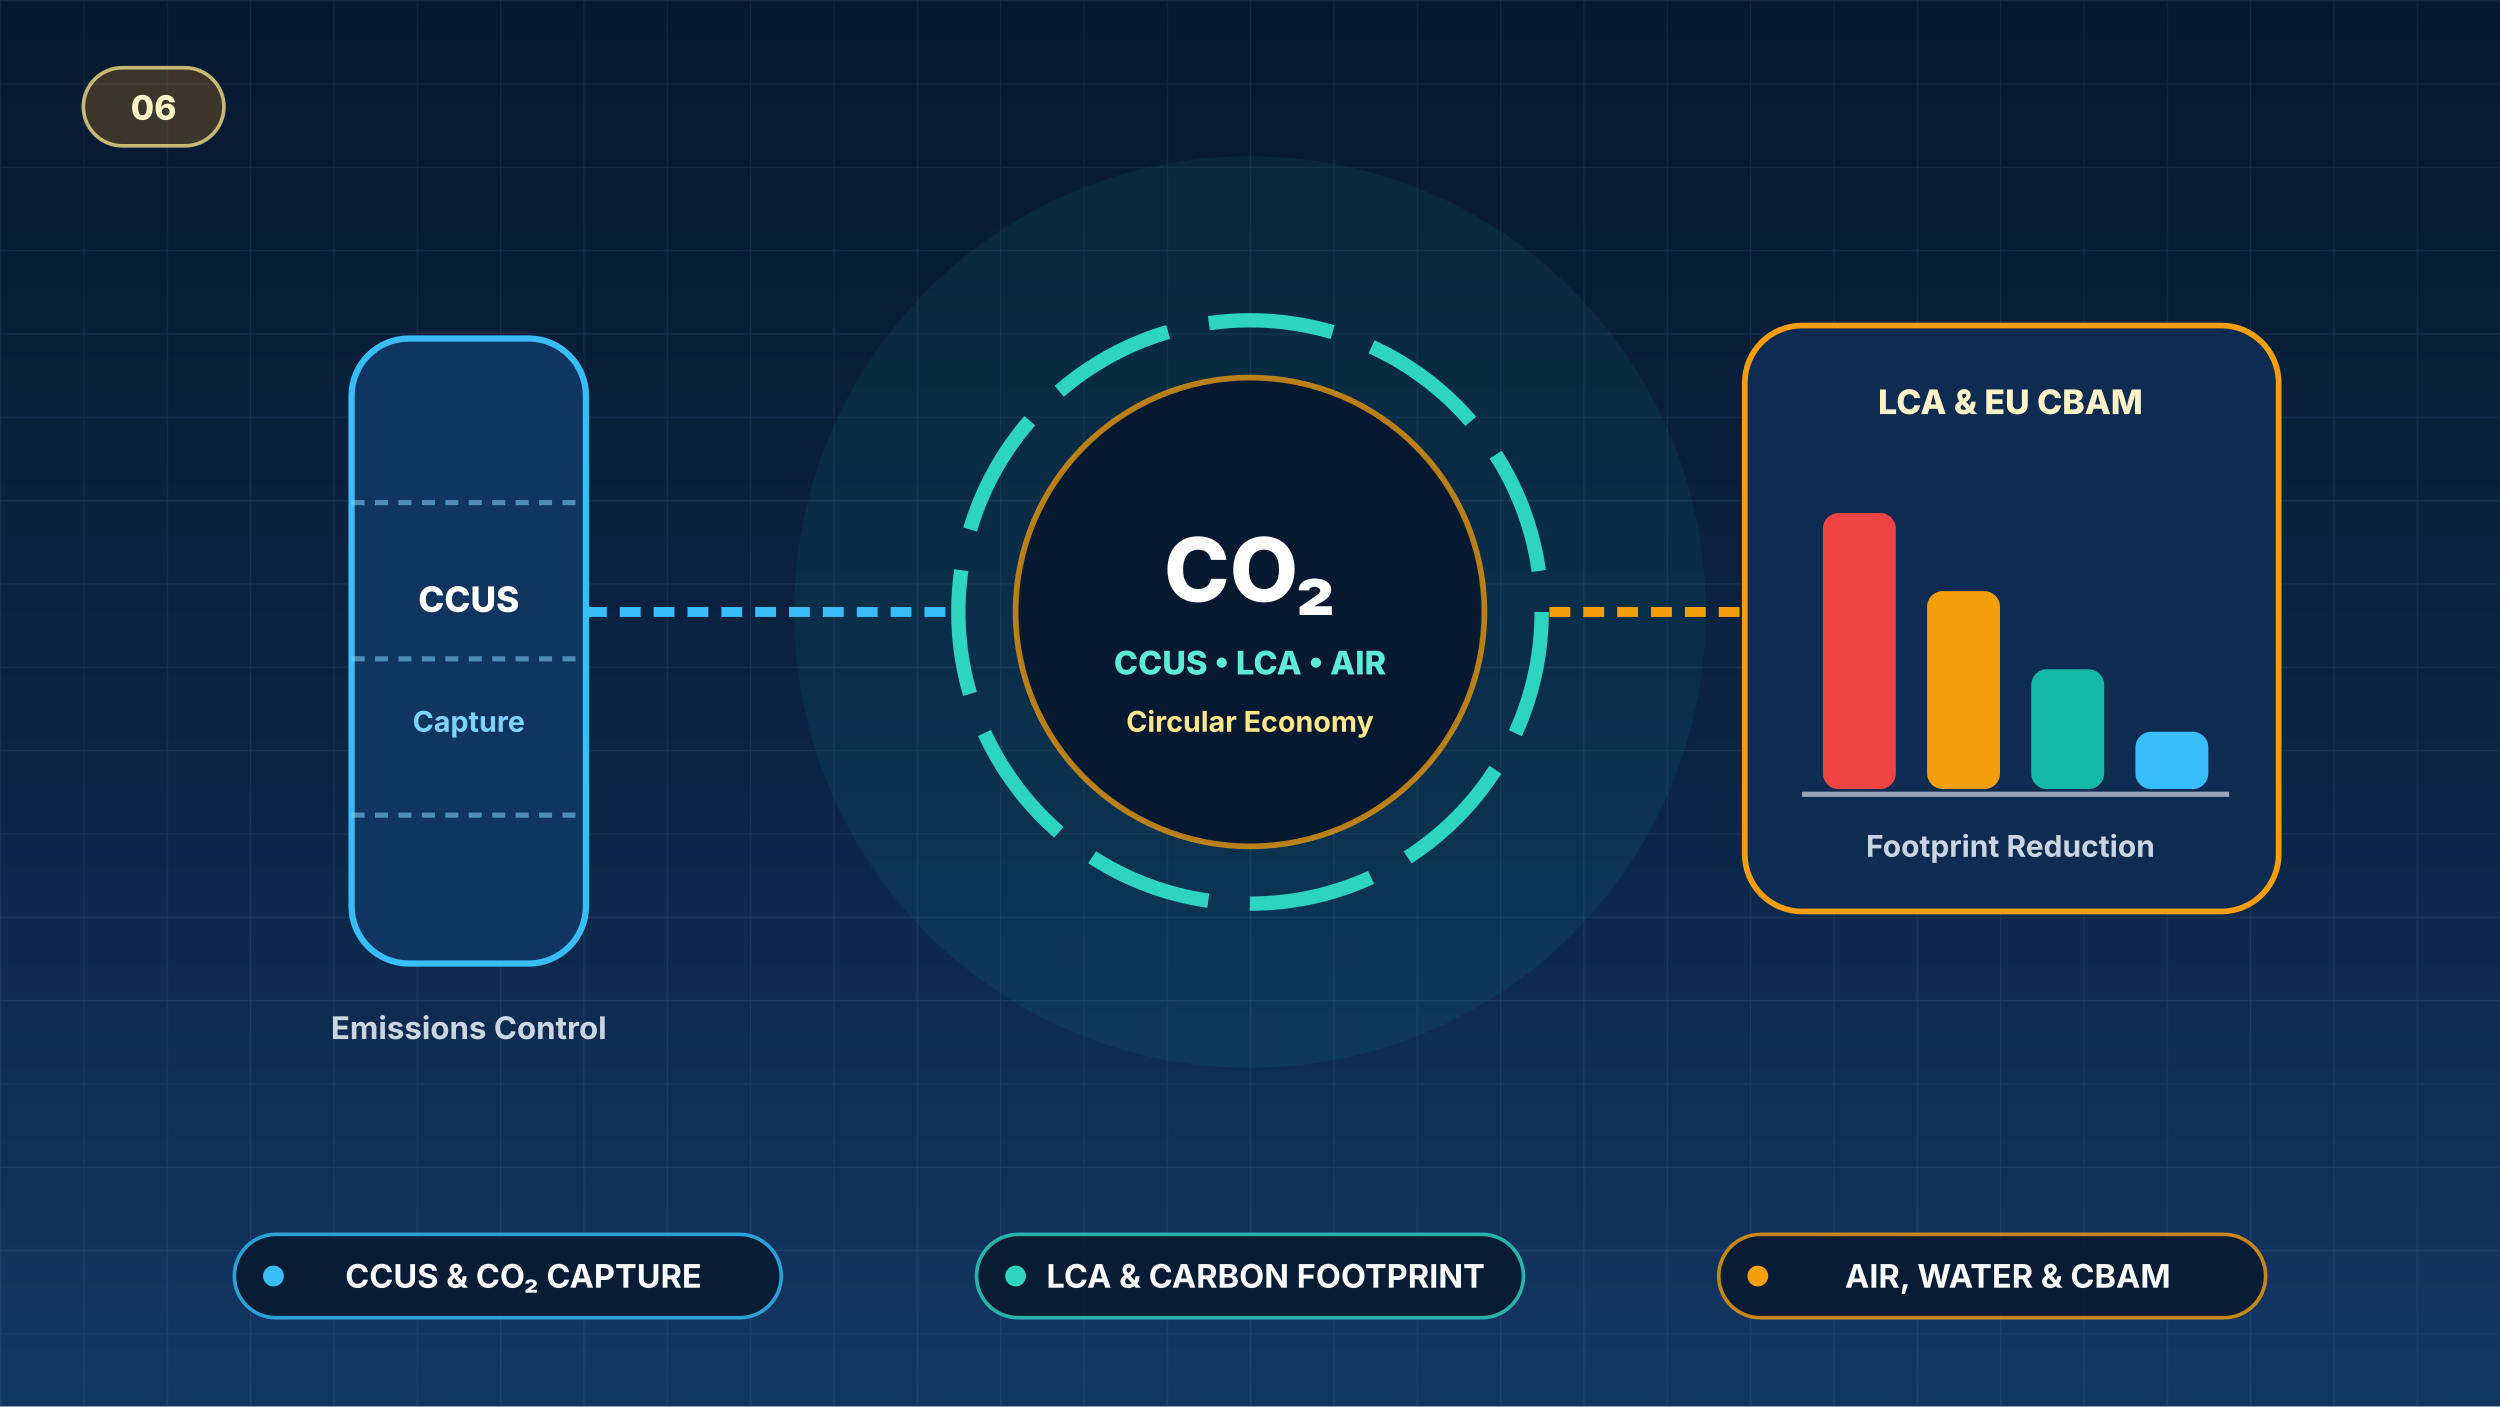
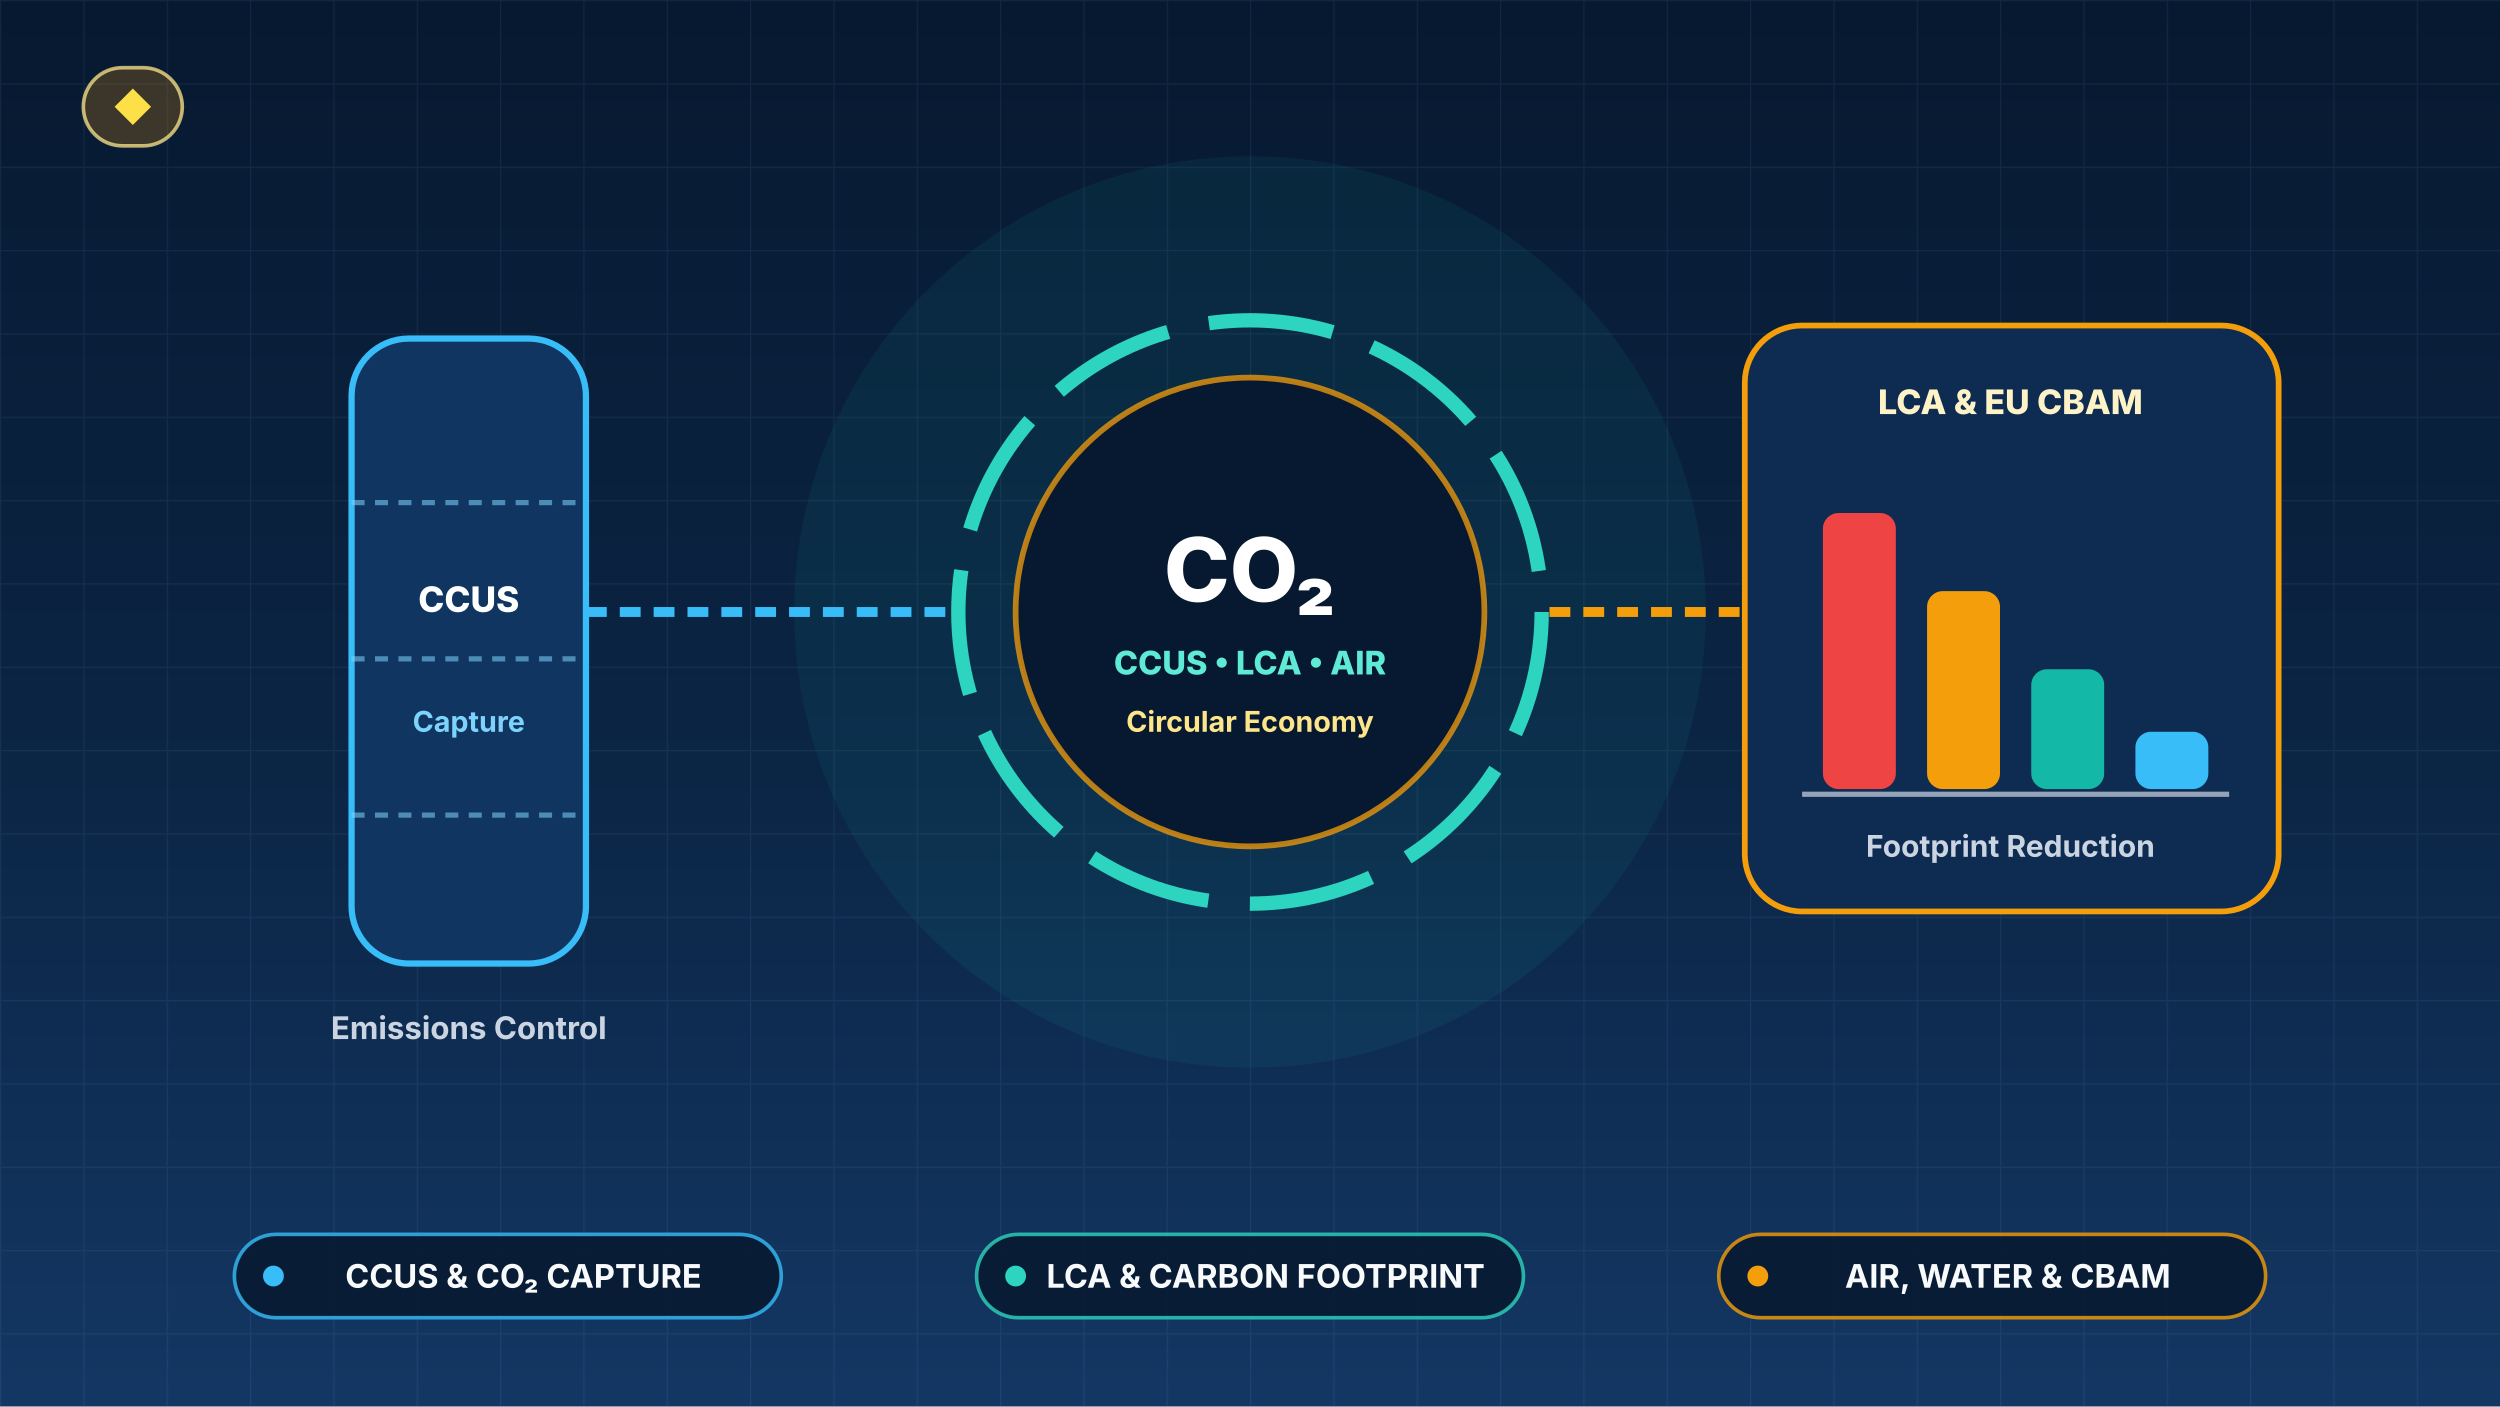
<svg xmlns="http://www.w3.org/2000/svg" viewBox="0 0 960 540" width="960" height="540" role="img" aria-label="Topic 06: Environmental Engineering">
  <defs>
    <linearGradient id="bgSky" x1="0" y1="0" x2="0" y2="1">
      <stop offset="0%" stop-color="#071930" />
      <stop offset="55%" stop-color="#0B2545" />
      <stop offset="100%" stop-color="#133763" />
    </linearGradient>
    <pattern id="gridPat" width="32" height="32" patternUnits="userSpaceOnUse">
      <path d="M 32 0 L 0 0 0 32" fill="none" stroke="#93C5FD" stroke-opacity="0.08" stroke-width="1" />
    </pattern>
  </defs>
  <rect width="960" height="540" fill="#0B2545" />
  <rect width="960" height="540" fill="url(#bgSky)" />
  <rect width="960" height="540" fill="url(#gridPat)" />
  <circle cx="480" cy="235" r="175" fill="#14B8A6" fill-opacity="0.08" />
  <g transform="translate(95,105)">
    <rect x="40" y="25" width="90" height="240" rx="22" fill="#0F3560" stroke="#38BDF8" stroke-width="2.4" />
    <line x1="40" y1="88" x2="130" y2="88" stroke="#7DD3FC" stroke-opacity="0.55" stroke-width="2" stroke-dasharray="5 4" />
    <line x1="40" y1="148" x2="130" y2="148" stroke="#7DD3FC" stroke-opacity="0.55" stroke-width="2" stroke-dasharray="5 4" />
    <line x1="40" y1="208" x2="130" y2="208" stroke="#7DD3FC" stroke-opacity="0.55" stroke-width="2" stroke-dasharray="5 4" />
    <text x="85" y="130" text-anchor="middle" font-family="Inter,system-ui,sans-serif" font-size="13.5" font-weight="800" fill="#FFFFFF">CCUS</text>
    <text x="85" y="176" text-anchor="middle" font-family="Inter,system-ui,sans-serif" font-size="11" font-weight="700" fill="#7DD3FC">Capture</text>
    <text x="85" y="294" text-anchor="middle" font-family="Inter,system-ui,sans-serif" font-size="12" font-weight="700" fill="#CBD5E1">Emissions Control</text>
  </g>
  <g transform="translate(480,235)">
    <circle r="112" fill="none" stroke="#2DD4BF" stroke-width="5.5" stroke-dasharray="48 16" />
    <circle r="90" fill="#071930" stroke="#F59E0B" stroke-opacity="0.75" stroke-width="2.2" />
    <text x="0" y="-4" text-anchor="middle" font-family="Inter,system-ui,sans-serif" font-size="34" font-weight="800" fill="#FFFFFF">CO₂</text>
    <text x="0" y="24" text-anchor="middle" font-family="Inter,system-ui,sans-serif" font-size="12.5" font-weight="800" fill="#5EEAD4">CCUS • LCA • AIR</text>
    <text x="0" y="46" text-anchor="middle" font-family="Inter,system-ui,sans-serif" font-size="11" font-weight="700" fill="#FDE68A">Circular Economy</text>
  </g>
  <g transform="translate(670,125)">
    <rect x="0" y="0" width="205" height="225" rx="22" fill="#0E2C52" stroke="#F59E0B" stroke-width="2.2" />
    <text x="102" y="34" text-anchor="middle" font-family="Inter,system-ui,sans-serif" font-size="13" font-weight="800" fill="#FEF3C7">LCA &amp; EU CBAM</text>
    <rect x="30" y="72" width="28" height="106" rx="6" fill="#EF4444" />
    <rect x="70" y="102" width="28" height="76" rx="6" fill="#F59E0B" />
    <rect x="110" y="132" width="28" height="46" rx="6" fill="#14B8A6" />
    <rect x="150" y="156" width="28" height="22" rx="6" fill="#38BDF8" />
    <line x1="22" y1="180" x2="186" y2="180" stroke="#94A3B8" stroke-width="2" />
    <text x="102" y="204" text-anchor="middle" font-family="Inter,system-ui,sans-serif" font-size="11.5" font-weight="700" fill="#CBD5E1">Footprint Reduction</text>
  </g>
  <path d="M225 235 L365 235" stroke="#38BDF8" stroke-width="3.8" stroke-dasharray="8 5" />
  <path d="M595 235 L670 235" stroke="#F59E0B" stroke-width="3.8" stroke-dasharray="8 5" />
  <g transform="translate(90,474)">
    <rect x="0" y="0" width="210" height="32" rx="16" fill="#071930" fill-opacity="0.88" stroke="#38BDF8" stroke-opacity="0.8" stroke-width="1.4" />
    <circle cx="15" cy="16" r="4" fill="#38BDF8" />
    <text x="111.0" y="20.5" text-anchor="middle" font-family="Inter,system-ui,sans-serif" font-size="12.5" font-weight="700" fill="#F8FAFC">CCUS &amp; CO₂ CAPTURE</text>
  </g>
  <g transform="translate(375,474)">
    <rect x="0" y="0" width="210" height="32" rx="16" fill="#071930" fill-opacity="0.88" stroke="#2DD4BF" stroke-opacity="0.8" stroke-width="1.4" />
    <circle cx="15" cy="16" r="4" fill="#2DD4BF" />
    <text x="111.0" y="20.5" text-anchor="middle" font-family="Inter,system-ui,sans-serif" font-size="12.5" font-weight="700" fill="#F8FAFC">LCA &amp; CARBON FOOTPRINT</text>
  </g>
  <g transform="translate(660,474)">
    <rect x="0" y="0" width="210" height="32" rx="16" fill="#071930" fill-opacity="0.88" stroke="#F59E0B" stroke-opacity="0.8" stroke-width="1.4" />
    <circle cx="15" cy="16" r="4" fill="#F59E0B" />
    <text x="111.0" y="20.5" text-anchor="middle" font-family="Inter,system-ui,sans-serif" font-size="12.5" font-weight="700" fill="#F8FAFC">AIR, WATER &amp; CBAM</text>
  </g>
  <g transform="translate(32,26)">
-     <rect x="0" y="0" width="54" height="30" rx="15" fill="#F59E0B" fill-opacity="0.22" stroke="#FDE68A" stroke-opacity="0.75" stroke-width="1.4" />
-     <text x="27" y="20" text-anchor="middle" font-family="Inter,system-ui,sans-serif" font-size="13" font-weight="800" fill="#FEF3C7">06</text>
+     <rect x="0" y="0" width="38" height="30" rx="15" fill="#F59E0B" fill-opacity="0.22" stroke="#FDE68A" stroke-opacity="0.75" stroke-width="1.4" />
+     <polygon points="19,8 26,15 19,22 12,15" fill="#FDE047" />
  </g>
</svg>
